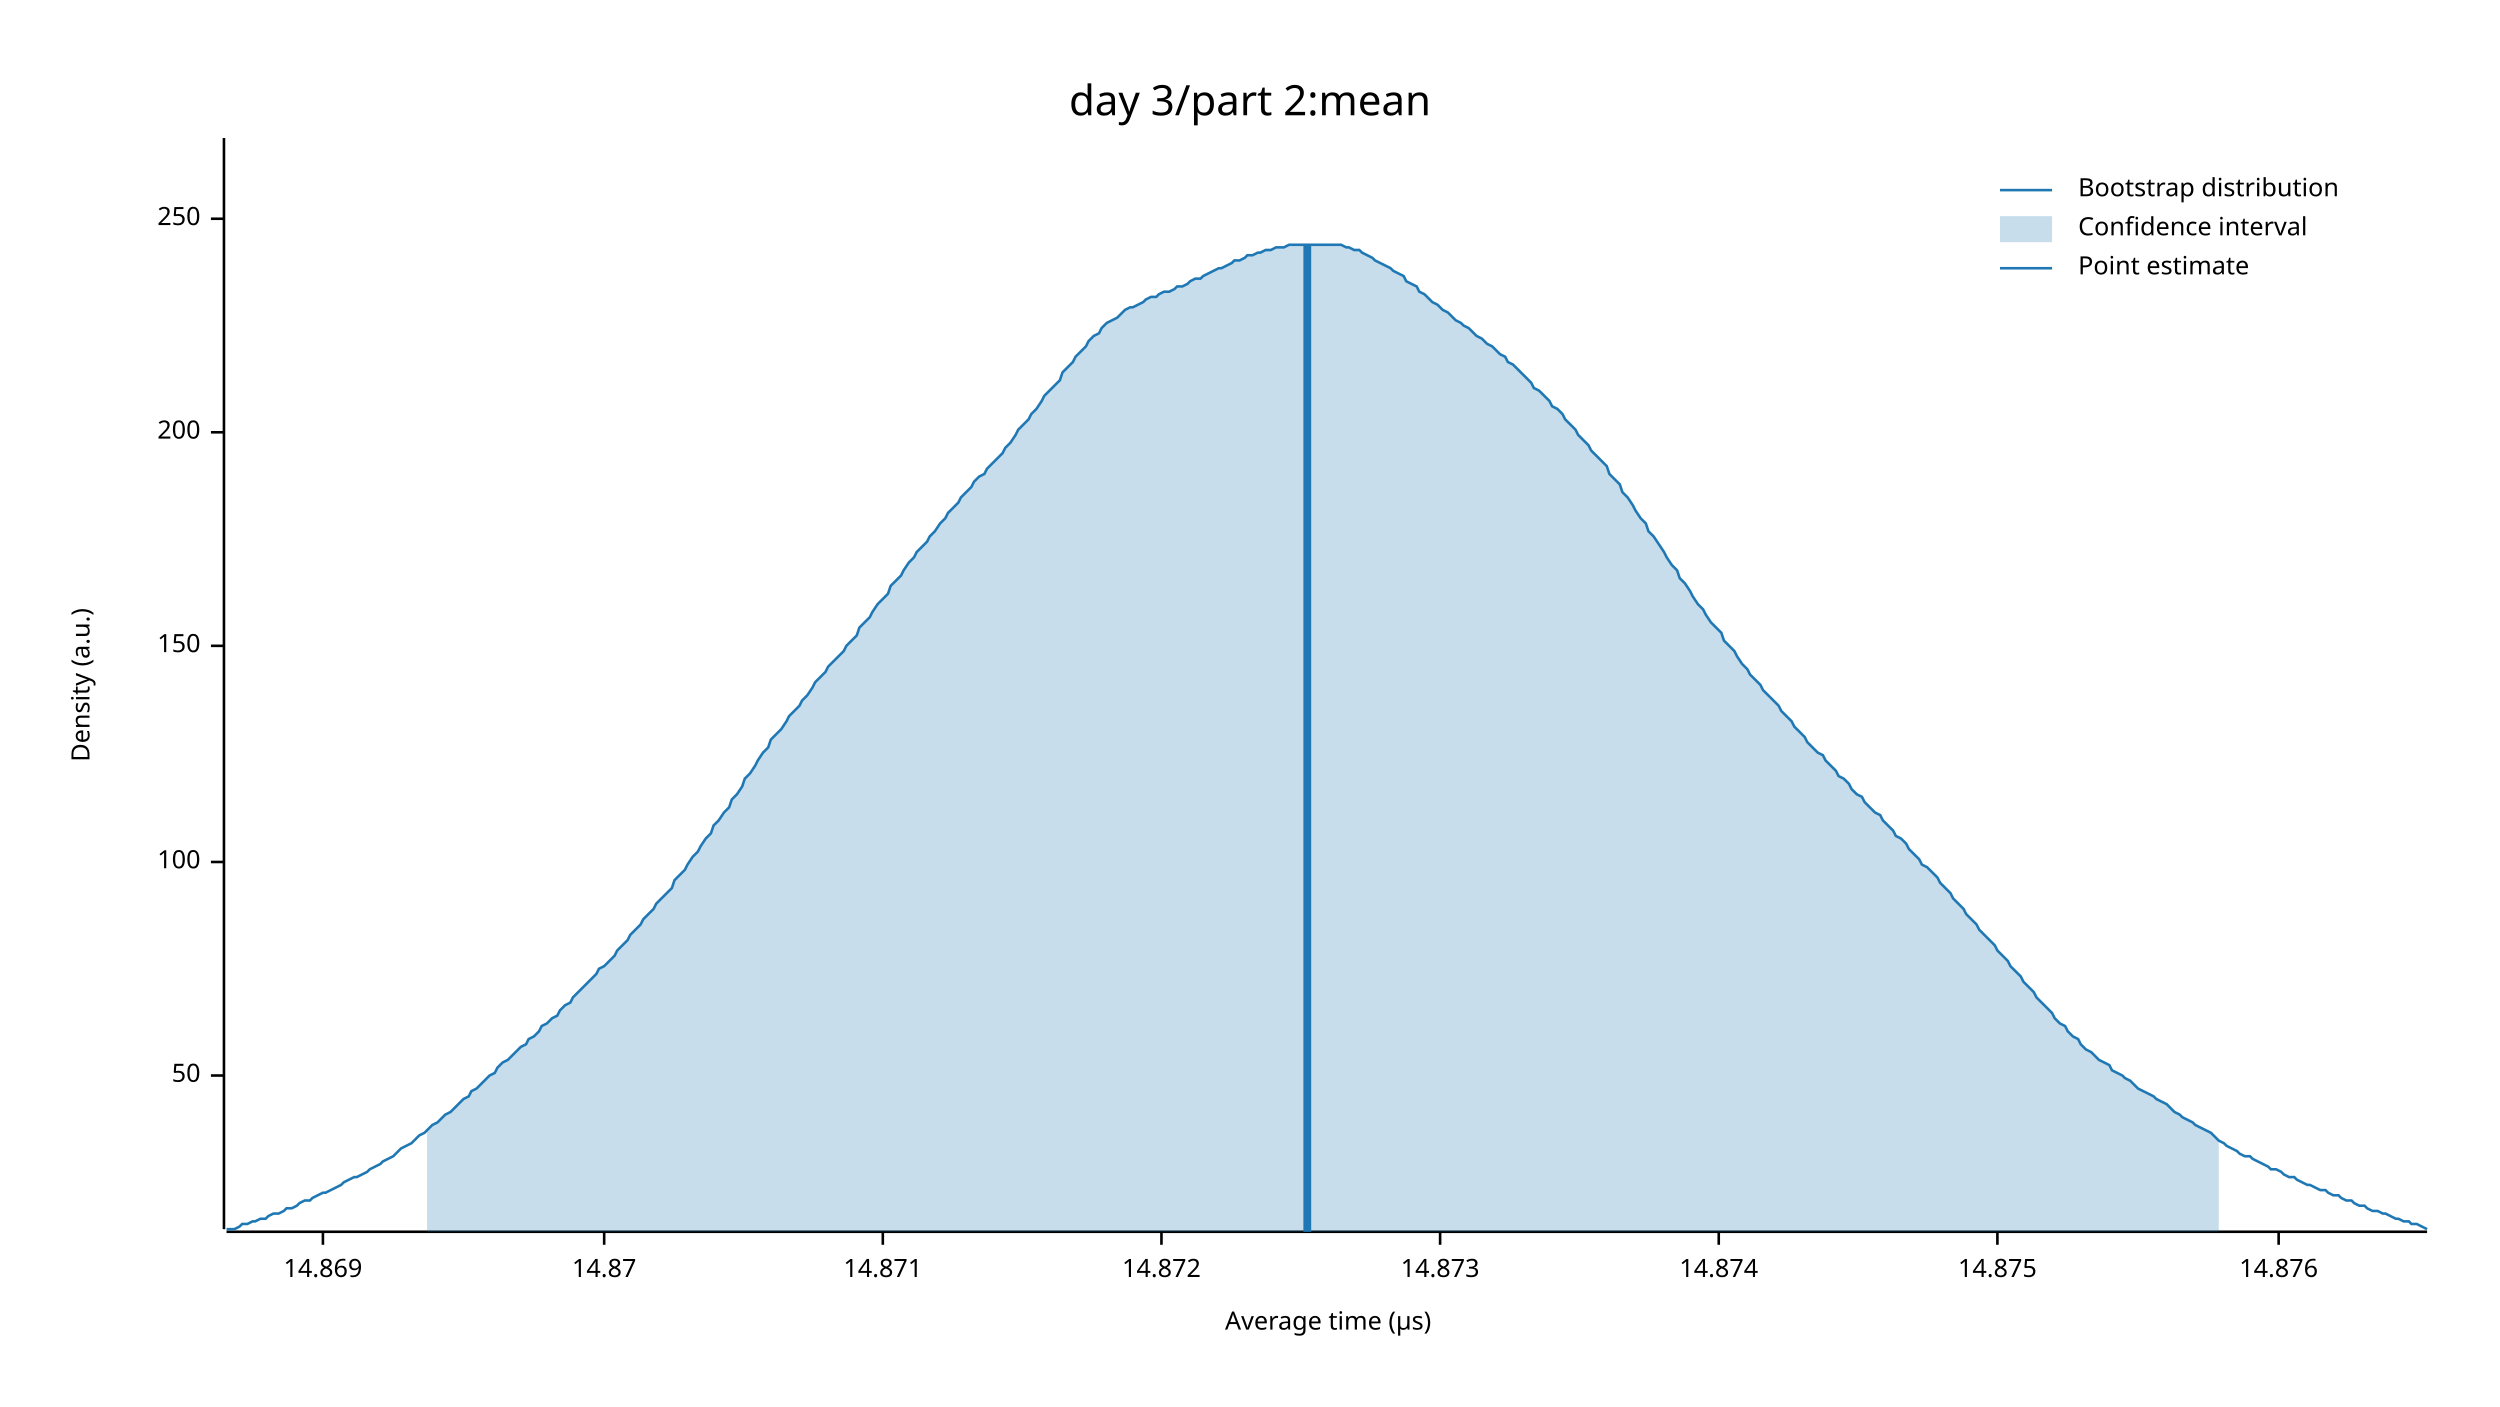
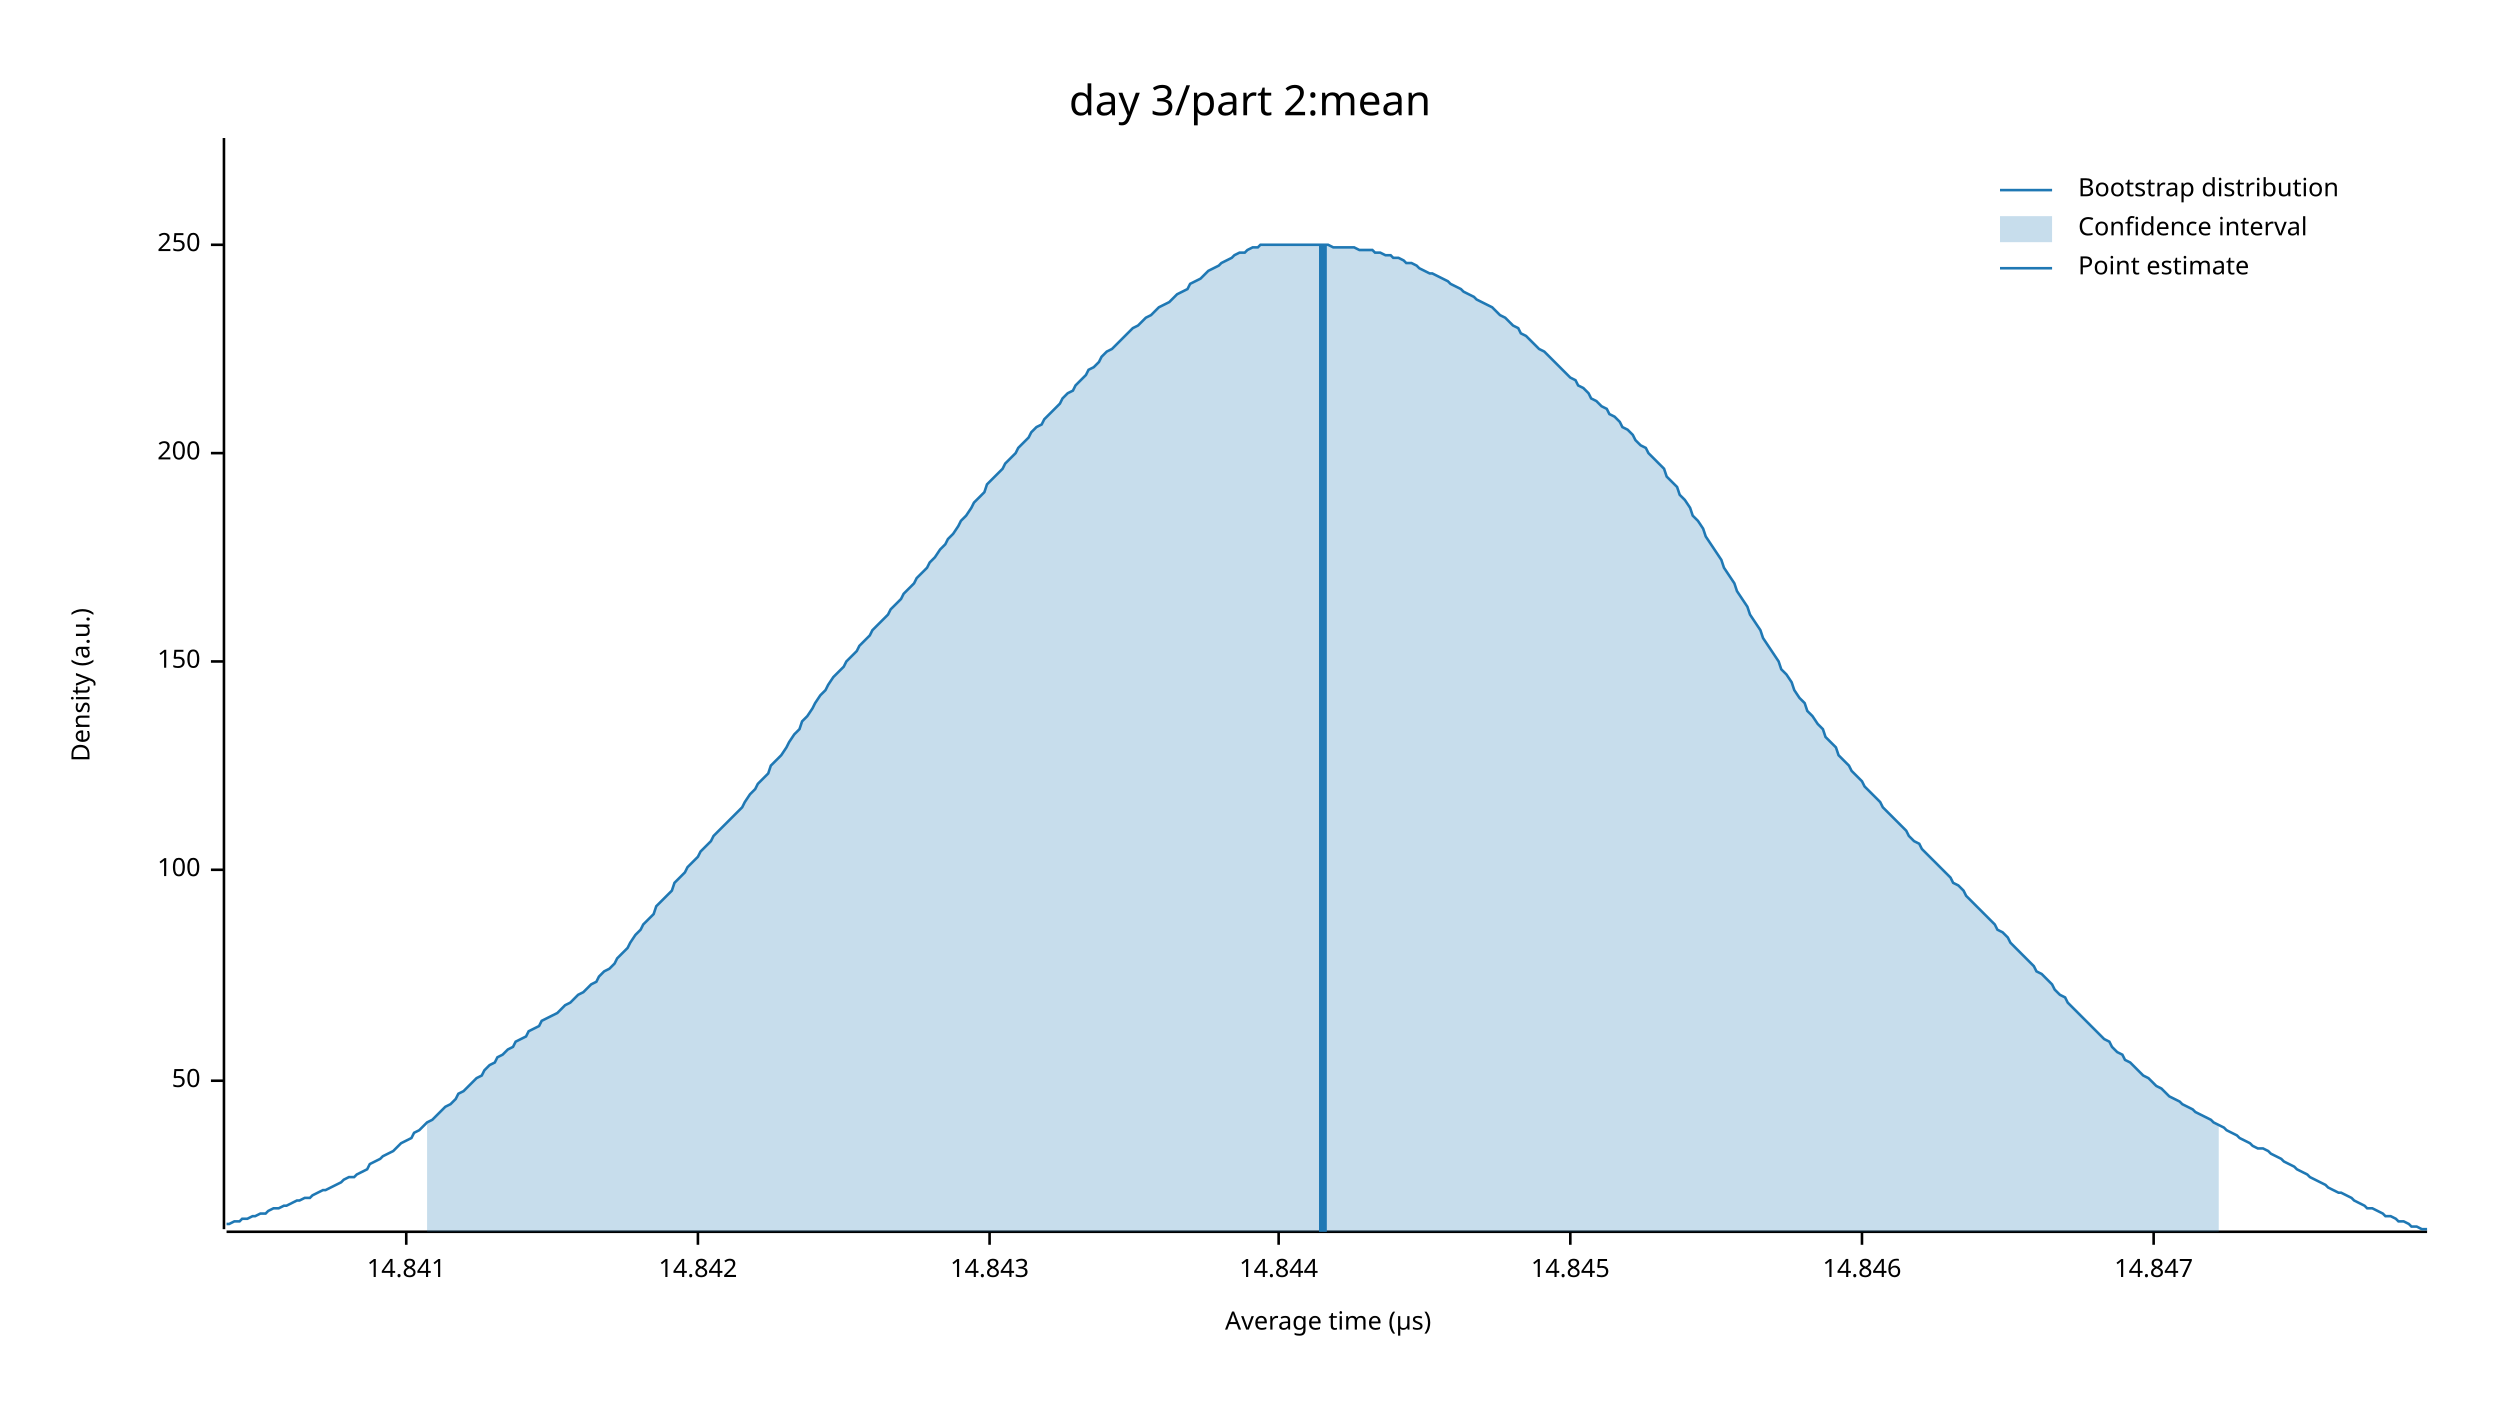
<svg xmlns="http://www.w3.org/2000/svg" width="960" height="540" viewBox="0 0 960 540">
  <text x="480" y="32" dy="0.76em" text-anchor="middle" font-family="sans-serif" font-size="16.129" opacity="1" fill="#000000">
day 3/part 2:mean
</text>
  <text x="27" y="263" dy="0.76em" text-anchor="middle" font-family="sans-serif" font-size="9.677" opacity="1" fill="#000000" transform="rotate(270, 27, 263)">
Density (a.u.)
</text>
  <text x="510" y="513" dy="-0.5ex" text-anchor="middle" font-family="sans-serif" font-size="9.677" opacity="1" fill="#000000">
Average time (µs)
</text>
  <polyline fill="none" opacity="1" stroke="#000000" stroke-width="1" points="86,53 86,472 " />
-   <text x="77" y="413" dy="0.5ex" text-anchor="end" font-family="sans-serif" font-size="9.677" opacity="1" fill="#000000">
+   <text x="77" y="415" dy="0.5ex" text-anchor="end" font-family="sans-serif" font-size="9.677" opacity="1" fill="#000000">
50
</text>
-   <polyline fill="none" opacity="1" stroke="#000000" stroke-width="1" points="81,413 86,413 " />
-   <text x="77" y="331" dy="0.5ex" text-anchor="end" font-family="sans-serif" font-size="9.677" opacity="1" fill="#000000">
+   <polyline fill="none" opacity="1" stroke="#000000" stroke-width="1" points="81,415 86,415 " />
+   <text x="77" y="334" dy="0.5ex" text-anchor="end" font-family="sans-serif" font-size="9.677" opacity="1" fill="#000000">
100
</text>
-   <polyline fill="none" opacity="1" stroke="#000000" stroke-width="1" points="81,331 86,331 " />
-   <text x="77" y="248" dy="0.5ex" text-anchor="end" font-family="sans-serif" font-size="9.677" opacity="1" fill="#000000">
+   <polyline fill="none" opacity="1" stroke="#000000" stroke-width="1" points="81,334 86,334 " />
+   <text x="77" y="254" dy="0.5ex" text-anchor="end" font-family="sans-serif" font-size="9.677" opacity="1" fill="#000000">
150
</text>
-   <polyline fill="none" opacity="1" stroke="#000000" stroke-width="1" points="81,248 86,248 " />
-   <text x="77" y="166" dy="0.5ex" text-anchor="end" font-family="sans-serif" font-size="9.677" opacity="1" fill="#000000">
+   <polyline fill="none" opacity="1" stroke="#000000" stroke-width="1" points="81,254 86,254 " />
+   <text x="77" y="174" dy="0.5ex" text-anchor="end" font-family="sans-serif" font-size="9.677" opacity="1" fill="#000000">
200
</text>
-   <polyline fill="none" opacity="1" stroke="#000000" stroke-width="1" points="81,166 86,166 " />
-   <text x="77" y="84" dy="0.5ex" text-anchor="end" font-family="sans-serif" font-size="9.677" opacity="1" fill="#000000">
+   <polyline fill="none" opacity="1" stroke="#000000" stroke-width="1" points="81,174 86,174 " />
+   <text x="77" y="94" dy="0.5ex" text-anchor="end" font-family="sans-serif" font-size="9.677" opacity="1" fill="#000000">
250
</text>
-   <polyline fill="none" opacity="1" stroke="#000000" stroke-width="1" points="81,84 86,84 " />
+   <polyline fill="none" opacity="1" stroke="#000000" stroke-width="1" points="81,94 86,94 " />
  <polyline fill="none" opacity="1" stroke="#000000" stroke-width="1" points="87,473 932,473 " />
-   <text x="124" y="483" dy="0.76em" text-anchor="middle" font-family="sans-serif" font-size="9.677" opacity="1" fill="#000000">
- 14.869
+   <text x="156" y="483" dy="0.76em" text-anchor="middle" font-family="sans-serif" font-size="9.677" opacity="1" fill="#000000">
+ 14.841
</text>
-   <polyline fill="none" opacity="1" stroke="#000000" stroke-width="1" points="124,473 124,478 " />
-   <text x="232" y="483" dy="0.76em" text-anchor="middle" font-family="sans-serif" font-size="9.677" opacity="1" fill="#000000">
- 14.87
+   <polyline fill="none" opacity="1" stroke="#000000" stroke-width="1" points="156,473 156,478 " />
+   <text x="268" y="483" dy="0.76em" text-anchor="middle" font-family="sans-serif" font-size="9.677" opacity="1" fill="#000000">
+ 14.842
</text>
-   <polyline fill="none" opacity="1" stroke="#000000" stroke-width="1" points="232,473 232,478 " />
-   <text x="339" y="483" dy="0.76em" text-anchor="middle" font-family="sans-serif" font-size="9.677" opacity="1" fill="#000000">
- 14.871
+   <polyline fill="none" opacity="1" stroke="#000000" stroke-width="1" points="268,473 268,478 " />
+   <text x="380" y="483" dy="0.76em" text-anchor="middle" font-family="sans-serif" font-size="9.677" opacity="1" fill="#000000">
+ 14.843
</text>
-   <polyline fill="none" opacity="1" stroke="#000000" stroke-width="1" points="339,473 339,478 " />
-   <text x="446" y="483" dy="0.76em" text-anchor="middle" font-family="sans-serif" font-size="9.677" opacity="1" fill="#000000">
- 14.872
+   <polyline fill="none" opacity="1" stroke="#000000" stroke-width="1" points="380,473 380,478 " />
+   <text x="491" y="483" dy="0.76em" text-anchor="middle" font-family="sans-serif" font-size="9.677" opacity="1" fill="#000000">
+ 14.844
</text>
-   <polyline fill="none" opacity="1" stroke="#000000" stroke-width="1" points="446,473 446,478 " />
-   <text x="553" y="483" dy="0.76em" text-anchor="middle" font-family="sans-serif" font-size="9.677" opacity="1" fill="#000000">
- 14.873
+   <polyline fill="none" opacity="1" stroke="#000000" stroke-width="1" points="491,473 491,478 " />
+   <text x="603" y="483" dy="0.76em" text-anchor="middle" font-family="sans-serif" font-size="9.677" opacity="1" fill="#000000">
+ 14.845
</text>
-   <polyline fill="none" opacity="1" stroke="#000000" stroke-width="1" points="553,473 553,478 " />
-   <text x="660" y="483" dy="0.76em" text-anchor="middle" font-family="sans-serif" font-size="9.677" opacity="1" fill="#000000">
- 14.874
+   <polyline fill="none" opacity="1" stroke="#000000" stroke-width="1" points="603,473 603,478 " />
+   <text x="715" y="483" dy="0.76em" text-anchor="middle" font-family="sans-serif" font-size="9.677" opacity="1" fill="#000000">
+ 14.846
</text>
-   <polyline fill="none" opacity="1" stroke="#000000" stroke-width="1" points="660,473 660,478 " />
-   <text x="767" y="483" dy="0.76em" text-anchor="middle" font-family="sans-serif" font-size="9.677" opacity="1" fill="#000000">
- 14.875
+   <polyline fill="none" opacity="1" stroke="#000000" stroke-width="1" points="715,473 715,478 " />
+   <text x="827" y="483" dy="0.76em" text-anchor="middle" font-family="sans-serif" font-size="9.677" opacity="1" fill="#000000">
+ 14.847
</text>
-   <polyline fill="none" opacity="1" stroke="#000000" stroke-width="1" points="767,473 767,478 " />
-   <text x="875" y="483" dy="0.76em" text-anchor="middle" font-family="sans-serif" font-size="9.677" opacity="1" fill="#000000">
- 14.876
- </text>
-   <polyline fill="none" opacity="1" stroke="#000000" stroke-width="1" points="875,473 875,478 " />
-   <polyline fill="none" opacity="1" stroke="#1F78B4" stroke-width="1" points="87,472 88,472 90,472 92,471 93,470 95,470 97,469 98,469 100,468 102,468 103,467 105,466 107,466 109,465 110,464 112,464 114,463 115,462 117,461 119,461 120,460 122,459 124,458 125,458 127,457 129,456 131,455 132,454 134,453 136,452 137,452 139,451 141,450 142,449 144,448 146,447 147,446 149,445 151,444 153,442 154,441 156,440 158,439 159,438 161,436 163,435 164,434 166,432 168,431 169,430 171,428 173,427 175,425 176,424 178,422 180,421 181,419 183,418 185,416 186,415 188,413 190,412 191,410 193,408 195,407 197,405 198,404 200,402 202,401 203,399 205,398 207,396 208,394 210,393 212,391 214,390 215,388 217,386 219,385 220,383 222,381 224,379 225,378 227,376 229,374 230,372 232,371 234,369 236,367 237,365 239,363 241,361 242,359 244,357 246,355 247,353 249,351 251,349 252,347 254,345 256,343 258,341 259,338 261,336 263,334 264,332 266,329 268,327 269,325 271,322 273,320 274,317 276,315 278,312 280,310 281,307 283,305 285,302 286,299 288,297 290,294 291,292 293,289 295,287 296,284 298,282 300,280 302,277 303,275 305,273 307,271 308,269 310,267 312,264 313,262 315,260 317,258 318,256 320,254 322,252 324,250 325,248 327,246 329,244 330,241 332,239 334,237 335,235 337,232 339,230 341,228 342,225 344,223 346,221 347,219 349,216 351,214 352,212 354,210 356,208 357,206 359,204 361,201 363,199 364,197 366,195 368,193 369,191 371,189 373,187 374,185 376,183 378,182 379,180 381,178 383,176 385,174 386,172 388,170 390,167 391,165 393,163 395,161 396,159 398,157 400,154 401,152 403,150 405,148 407,146 408,143 410,141 412,139 413,137 415,135 417,133 418,131 420,129 422,128 423,126 425,124 427,123 429,122 430,121 432,119 434,118 435,118 437,117 439,116 440,115 442,114 444,114 445,113 447,112 449,112 451,111 452,110 454,110 456,109 457,108 459,107 461,107 462,106 464,105 466,104 468,103 469,103 471,102 473,101 474,100 476,100 478,99 479,98 481,98 483,97 484,97 486,96 488,96 490,95 491,95 493,95 495,94 496,94 498,94 500,94 501,94 503,94 505,94 506,94 508,94 510,94 512,94 513,94 515,94 517,95 518,95 520,96 522,96 523,97 525,98 527,99 528,100 530,101 532,102 534,103 535,104 537,105 539,106 540,108 542,109 544,110 545,112 547,113 549,115 550,116 552,117 554,119 556,120 557,121 559,123 561,124 562,125 564,126 566,128 567,129 569,130 571,132 573,133 574,134 576,136 578,137 579,139 581,140 583,142 584,143 586,145 588,147 589,149 591,150 593,152 595,154 596,156 598,157 600,159 601,161 603,163 605,165 606,167 608,169 610,171 611,173 613,175 615,177 617,179 618,182 620,184 622,186 623,189 625,191 627,194 628,196 630,199 632,201 633,204 635,206 637,209 639,212 640,214 642,217 644,219 645,222 647,224 649,227 650,229 652,232 654,234 655,236 657,239 659,241 661,243 662,246 664,248 666,250 667,252 669,255 671,257 672,259 674,261 676,263 677,265 679,267 681,269 683,271 684,273 686,275 688,277 689,279 691,281 693,283 694,285 696,287 698,289 700,290 701,292 703,294 705,296 706,298 708,299 710,301 711,303 713,305 715,306 716,308 718,310 720,312 722,313 723,315 725,317 727,319 728,321 730,322 732,324 733,326 735,328 737,330 738,332 740,333 742,335 744,337 745,339 747,341 749,343 750,345 752,347 754,349 755,351 757,353 759,355 760,357 762,359 764,361 766,363 767,365 769,367 771,369 772,371 774,373 776,375 777,377 779,379 781,381 782,383 784,385 786,387 788,389 789,391 791,393 793,394 794,396 796,398 798,399 799,401 801,403 803,404 804,405 806,407 808,408 810,409 811,411 813,412 815,413 816,414 818,415 820,417 821,418 823,419 825,420 827,421 828,422 830,423 832,424 833,425 835,427 837,428 838,429 840,430 842,431 843,432 845,433 847,434 849,435 850,436 852,438 854,439 855,440 857,441 859,442 860,443 862,444 864,444 865,445 867,446 869,447 871,448 872,449 874,449 876,450 877,451 879,452 881,452 882,453 884,454 886,455 887,455 889,456 891,457 893,457 894,458 896,459 898,459 899,460 901,461 903,461 904,462 906,463 908,463 909,464 911,465 913,465 915,466 916,466 918,467 920,468 921,468 923,469 925,469 926,470 928,470 930,471 932,472 " />
-   <polygon opacity="0.25" fill="#1F78B4" points="164,434 166,432 168,431 169,430 171,428 173,427 175,425 176,424 178,422 180,421 181,419 183,418 185,416 186,415 188,413 190,412 191,410 193,408 195,407 197,405 198,404 200,402 202,401 203,399 205,398 207,396 208,394 210,393 212,391 214,390 215,388 217,386 219,385 220,383 222,381 224,379 225,378 227,376 229,374 230,372 232,371 234,369 236,367 237,365 239,363 241,361 242,359 244,357 246,355 247,353 249,351 251,349 252,347 254,345 256,343 258,341 259,338 261,336 263,334 264,332 266,329 268,327 269,325 271,322 273,320 274,317 276,315 278,312 280,310 281,307 283,305 285,302 286,299 288,297 290,294 291,292 293,289 295,287 296,284 298,282 300,280 302,277 303,275 305,273 307,271 308,269 310,267 312,264 313,262 315,260 317,258 318,256 320,254 322,252 324,250 325,248 327,246 329,244 330,241 332,239 334,237 335,235 337,232 339,230 341,228 342,225 344,223 346,221 347,219 349,216 351,214 352,212 354,210 356,208 357,206 359,204 361,201 363,199 364,197 366,195 368,193 369,191 371,189 373,187 374,185 376,183 378,182 379,180 381,178 383,176 385,174 386,172 388,170 390,167 391,165 393,163 395,161 396,159 398,157 400,154 401,152 403,150 405,148 407,146 408,143 410,141 412,139 413,137 415,135 417,133 418,131 420,129 422,128 423,126 425,124 427,123 429,122 430,121 432,119 434,118 435,118 437,117 439,116 440,115 442,114 444,114 445,113 447,112 449,112 451,111 452,110 454,110 456,109 457,108 459,107 461,107 462,106 464,105 466,104 468,103 469,103 471,102 473,101 474,100 476,100 478,99 479,98 481,98 483,97 484,97 486,96 488,96 490,95 491,95 493,95 495,94 496,94 498,94 500,94 501,94 503,94 505,94 506,94 508,94 510,94 512,94 513,94 515,94 517,95 518,95 520,96 522,96 523,97 525,98 527,99 528,100 530,101 532,102 534,103 535,104 537,105 539,106 540,108 542,109 544,110 545,112 547,113 549,115 550,116 552,117 554,119 556,120 557,121 559,123 561,124 562,125 564,126 566,128 567,129 569,130 571,132 573,133 574,134 576,136 578,137 579,139 581,140 583,142 584,143 586,145 588,147 589,149 591,150 593,152 595,154 596,156 598,157 600,159 601,161 603,163 605,165 606,167 608,169 610,171 611,173 613,175 615,177 617,179 618,182 620,184 622,186 623,189 625,191 627,194 628,196 630,199 632,201 633,204 635,206 637,209 639,212 640,214 642,217 644,219 645,222 647,224 649,227 650,229 652,232 654,234 655,236 657,239 659,241 661,243 662,246 664,248 666,250 667,252 669,255 671,257 672,259 674,261 676,263 677,265 679,267 681,269 683,271 684,273 686,275 688,277 689,279 691,281 693,283 694,285 696,287 698,289 700,290 701,292 703,294 705,296 706,298 708,299 710,301 711,303 713,305 715,306 716,308 718,310 720,312 722,313 723,315 725,317 727,319 728,321 730,322 732,324 733,326 735,328 737,330 738,332 740,333 742,335 744,337 745,339 747,341 749,343 750,345 752,347 754,349 755,351 757,353 759,355 760,357 762,359 764,361 766,363 767,365 769,367 771,369 772,371 774,373 776,375 777,377 779,379 781,381 782,383 784,385 786,387 788,389 789,391 791,393 793,394 794,396 796,398 798,399 799,401 801,403 803,404 804,405 806,407 808,408 810,409 811,411 813,412 815,413 816,414 818,415 820,417 821,418 823,419 825,420 827,421 828,422 830,423 832,424 833,425 835,427 837,428 838,429 840,430 842,431 843,432 845,433 847,434 849,435 850,436 852,438 852,473 164,473 " />
-   <polyline fill="none" opacity="1" stroke="#1F78B4" stroke-width="3" points="502,473 502,94 " />
+   <polyline fill="none" opacity="1" stroke="#000000" stroke-width="1" points="827,473 827,478 " />
+   <polyline fill="none" opacity="1" stroke="#1F78B4" stroke-width="1" points="87,470 88,470 90,469 92,469 93,468 95,468 97,467 98,467 100,466 102,466 103,465 105,464 107,464 109,463 110,463 112,462 114,461 115,461 117,460 119,460 120,459 122,458 124,457 125,457 127,456 129,455 131,454 132,453 134,452 136,452 137,451 139,450 141,449 142,447 144,446 146,445 147,444 149,443 151,442 153,440 154,439 156,438 158,437 159,435 161,434 163,432 164,431 166,430 168,428 169,427 171,425 173,424 175,422 176,420 178,419 180,417 181,416 183,414 185,413 186,411 188,409 190,408 191,406 193,405 195,403 197,402 198,400 200,399 202,398 203,396 205,395 207,394 208,392 210,391 212,390 214,389 215,388 217,386 219,385 220,384 222,382 224,381 225,380 227,378 229,377 230,375 232,373 234,372 236,370 237,368 239,366 241,364 242,362 244,359 246,357 247,355 249,353 251,351 252,348 254,346 256,344 258,342 259,339 261,337 263,335 264,333 266,331 268,329 269,327 271,325 273,323 274,321 276,319 278,317 280,315 281,314 283,312 285,310 286,308 288,305 290,303 291,301 293,299 295,297 296,294 298,292 300,290 302,287 303,285 305,282 307,280 308,277 310,275 312,272 313,270 315,267 317,265 318,263 320,260 322,258 324,256 325,254 327,252 329,250 330,248 332,246 334,244 335,242 337,240 339,238 341,236 342,234 344,232 346,230 347,228 349,226 351,224 352,222 354,220 356,218 357,216 359,214 361,211 363,209 364,207 366,205 368,202 369,200 371,198 373,195 374,193 376,191 378,189 379,186 381,184 383,182 385,180 386,178 388,176 390,174 391,172 393,170 395,168 396,166 398,164 400,163 401,161 403,159 405,157 407,155 408,153 410,151 412,150 413,148 415,146 417,144 418,142 420,141 422,139 423,137 425,135 427,134 429,132 430,131 432,129 434,127 435,126 437,125 439,123 440,122 442,121 444,119 445,118 447,117 449,116 451,114 452,113 454,112 456,111 457,109 459,108 461,107 462,106 464,104 466,103 468,102 469,101 471,100 473,99 474,98 476,97 478,97 479,96 481,95 483,95 484,94 486,94 488,94 490,94 491,94 493,94 495,94 496,94 498,94 500,94 501,94 503,94 505,94 506,94 508,94 510,94 512,95 513,95 515,95 517,95 518,95 520,95 522,96 523,96 525,96 527,96 528,97 530,97 532,98 534,98 535,99 537,99 539,100 540,101 542,101 544,102 545,103 547,104 549,105 550,105 552,106 554,107 556,108 557,109 559,110 561,111 562,112 564,113 566,114 567,115 569,116 571,117 573,118 574,119 576,121 578,122 579,123 581,125 583,126 584,128 586,129 588,131 589,132 591,134 593,135 595,137 596,138 598,140 600,142 601,143 603,145 605,146 606,148 608,149 610,151 611,153 613,154 615,156 617,157 618,159 620,160 622,162 623,164 625,165 627,167 628,169 630,171 632,172 633,174 635,176 637,178 639,180 640,183 642,185 644,187 645,190 647,192 649,195 650,198 652,200 654,203 655,206 657,209 659,212 661,215 662,218 664,221 666,224 667,227 669,230 671,233 672,236 674,239 676,242 677,245 679,248 681,251 683,254 684,257 686,259 688,262 689,265 691,268 693,270 694,273 696,275 698,278 700,280 701,283 703,285 705,287 706,290 708,292 710,294 711,296 713,298 715,300 716,302 718,304 720,306 722,308 723,310 725,312 727,314 728,315 730,317 732,319 733,321 735,323 737,324 738,326 740,328 742,330 744,332 745,333 747,335 749,337 750,339 752,340 754,342 755,344 757,346 759,348 760,349 762,351 764,353 766,355 767,357 769,358 771,360 772,362 774,364 776,366 777,367 779,369 781,371 782,373 784,374 786,376 788,378 789,380 791,382 793,383 794,385 796,387 798,389 799,390 801,392 803,394 804,395 806,397 808,399 810,400 811,402 813,404 815,405 816,407 818,408 820,410 821,411 823,413 825,414 827,416 828,417 830,418 832,420 833,421 835,422 837,423 838,424 840,425 842,426 843,427 845,428 847,429 849,430 850,431 852,432 854,433 855,434 857,435 859,436 860,437 862,438 864,439 865,440 867,441 869,441 871,442 872,443 874,444 876,445 877,446 879,447 881,448 882,449 884,450 886,451 887,452 889,453 891,454 893,455 894,456 896,457 898,458 899,458 901,459 903,460 904,461 906,462 908,463 909,464 911,464 913,465 915,466 916,467 918,467 920,468 921,469 923,469 925,470 926,471 928,471 930,472 932,472 " />
+   <polygon opacity="0.25" fill="#1F78B4" points="164,431 166,430 168,428 169,427 171,425 173,424 175,422 176,420 178,419 180,417 181,416 183,414 185,413 186,411 188,409 190,408 191,406 193,405 195,403 197,402 198,400 200,399 202,398 203,396 205,395 207,394 208,392 210,391 212,390 214,389 215,388 217,386 219,385 220,384 222,382 224,381 225,380 227,378 229,377 230,375 232,373 234,372 236,370 237,368 239,366 241,364 242,362 244,359 246,357 247,355 249,353 251,351 252,348 254,346 256,344 258,342 259,339 261,337 263,335 264,333 266,331 268,329 269,327 271,325 273,323 274,321 276,319 278,317 280,315 281,314 283,312 285,310 286,308 288,305 290,303 291,301 293,299 295,297 296,294 298,292 300,290 302,287 303,285 305,282 307,280 308,277 310,275 312,272 313,270 315,267 317,265 318,263 320,260 322,258 324,256 325,254 327,252 329,250 330,248 332,246 334,244 335,242 337,240 339,238 341,236 342,234 344,232 346,230 347,228 349,226 351,224 352,222 354,220 356,218 357,216 359,214 361,211 363,209 364,207 366,205 368,202 369,200 371,198 373,195 374,193 376,191 378,189 379,186 381,184 383,182 385,180 386,178 388,176 390,174 391,172 393,170 395,168 396,166 398,164 400,163 401,161 403,159 405,157 407,155 408,153 410,151 412,150 413,148 415,146 417,144 418,142 420,141 422,139 423,137 425,135 427,134 429,132 430,131 432,129 434,127 435,126 437,125 439,123 440,122 442,121 444,119 445,118 447,117 449,116 451,114 452,113 454,112 456,111 457,109 459,108 461,107 462,106 464,104 466,103 468,102 469,101 471,100 473,99 474,98 476,97 478,97 479,96 481,95 483,95 484,94 486,94 488,94 490,94 491,94 493,94 495,94 496,94 498,94 500,94 501,94 503,94 505,94 506,94 508,94 510,94 512,95 513,95 515,95 517,95 518,95 520,95 522,96 523,96 525,96 527,96 528,97 530,97 532,98 534,98 535,99 537,99 539,100 540,101 542,101 544,102 545,103 547,104 549,105 550,105 552,106 554,107 556,108 557,109 559,110 561,111 562,112 564,113 566,114 567,115 569,116 571,117 573,118 574,119 576,121 578,122 579,123 581,125 583,126 584,128 586,129 588,131 589,132 591,134 593,135 595,137 596,138 598,140 600,142 601,143 603,145 605,146 606,148 608,149 610,151 611,153 613,154 615,156 617,157 618,159 620,160 622,162 623,164 625,165 627,167 628,169 630,171 632,172 633,174 635,176 637,178 639,180 640,183 642,185 644,187 645,190 647,192 649,195 650,198 652,200 654,203 655,206 657,209 659,212 661,215 662,218 664,221 666,224 667,227 669,230 671,233 672,236 674,239 676,242 677,245 679,248 681,251 683,254 684,257 686,259 688,262 689,265 691,268 693,270 694,273 696,275 698,278 700,280 701,283 703,285 705,287 706,290 708,292 710,294 711,296 713,298 715,300 716,302 718,304 720,306 722,308 723,310 725,312 727,314 728,315 730,317 732,319 733,321 735,323 737,324 738,326 740,328 742,330 744,332 745,333 747,335 749,337 750,339 752,340 754,342 755,344 757,346 759,348 760,349 762,351 764,353 766,355 767,357 769,358 771,360 772,362 774,364 776,366 777,367 779,369 781,371 782,373 784,374 786,376 788,378 789,380 791,382 793,383 794,385 796,387 798,389 799,390 801,392 803,394 804,395 806,397 808,399 810,400 811,402 813,404 815,405 816,407 818,408 820,410 821,411 823,413 825,414 827,416 828,417 830,418 832,420 833,421 835,422 837,423 838,424 840,425 842,426 843,427 845,428 847,429 849,430 850,431 852,432 852,473 164,473 " />
+   <polyline fill="none" opacity="1" stroke="#1F78B4" stroke-width="3" points="508,473 508,94 " />
  <text x="798" y="68" dy="0.76em" text-anchor="start" font-family="sans-serif" font-size="9.677" opacity="1" fill="#000000">
Bootstrap distribution
</text>
  <text x="798" y="83" dy="0.76em" text-anchor="start" font-family="sans-serif" font-size="9.677" opacity="1" fill="#000000">
Confidence interval
</text>
  <text x="798" y="98" dy="0.76em" text-anchor="start" font-family="sans-serif" font-size="9.677" opacity="1" fill="#000000">
Point estimate
</text>
  <polyline fill="none" opacity="1" stroke="#1F78B4" stroke-width="1" points="768,73 788,73 " />
  <rect x="768" y="83" width="20" height="10" opacity="0.25" fill="#1F78B4" stroke="none" />
  <polyline fill="none" opacity="1" stroke="#1F78B4" stroke-width="1" points="768,103 788,103 " />
</svg>
